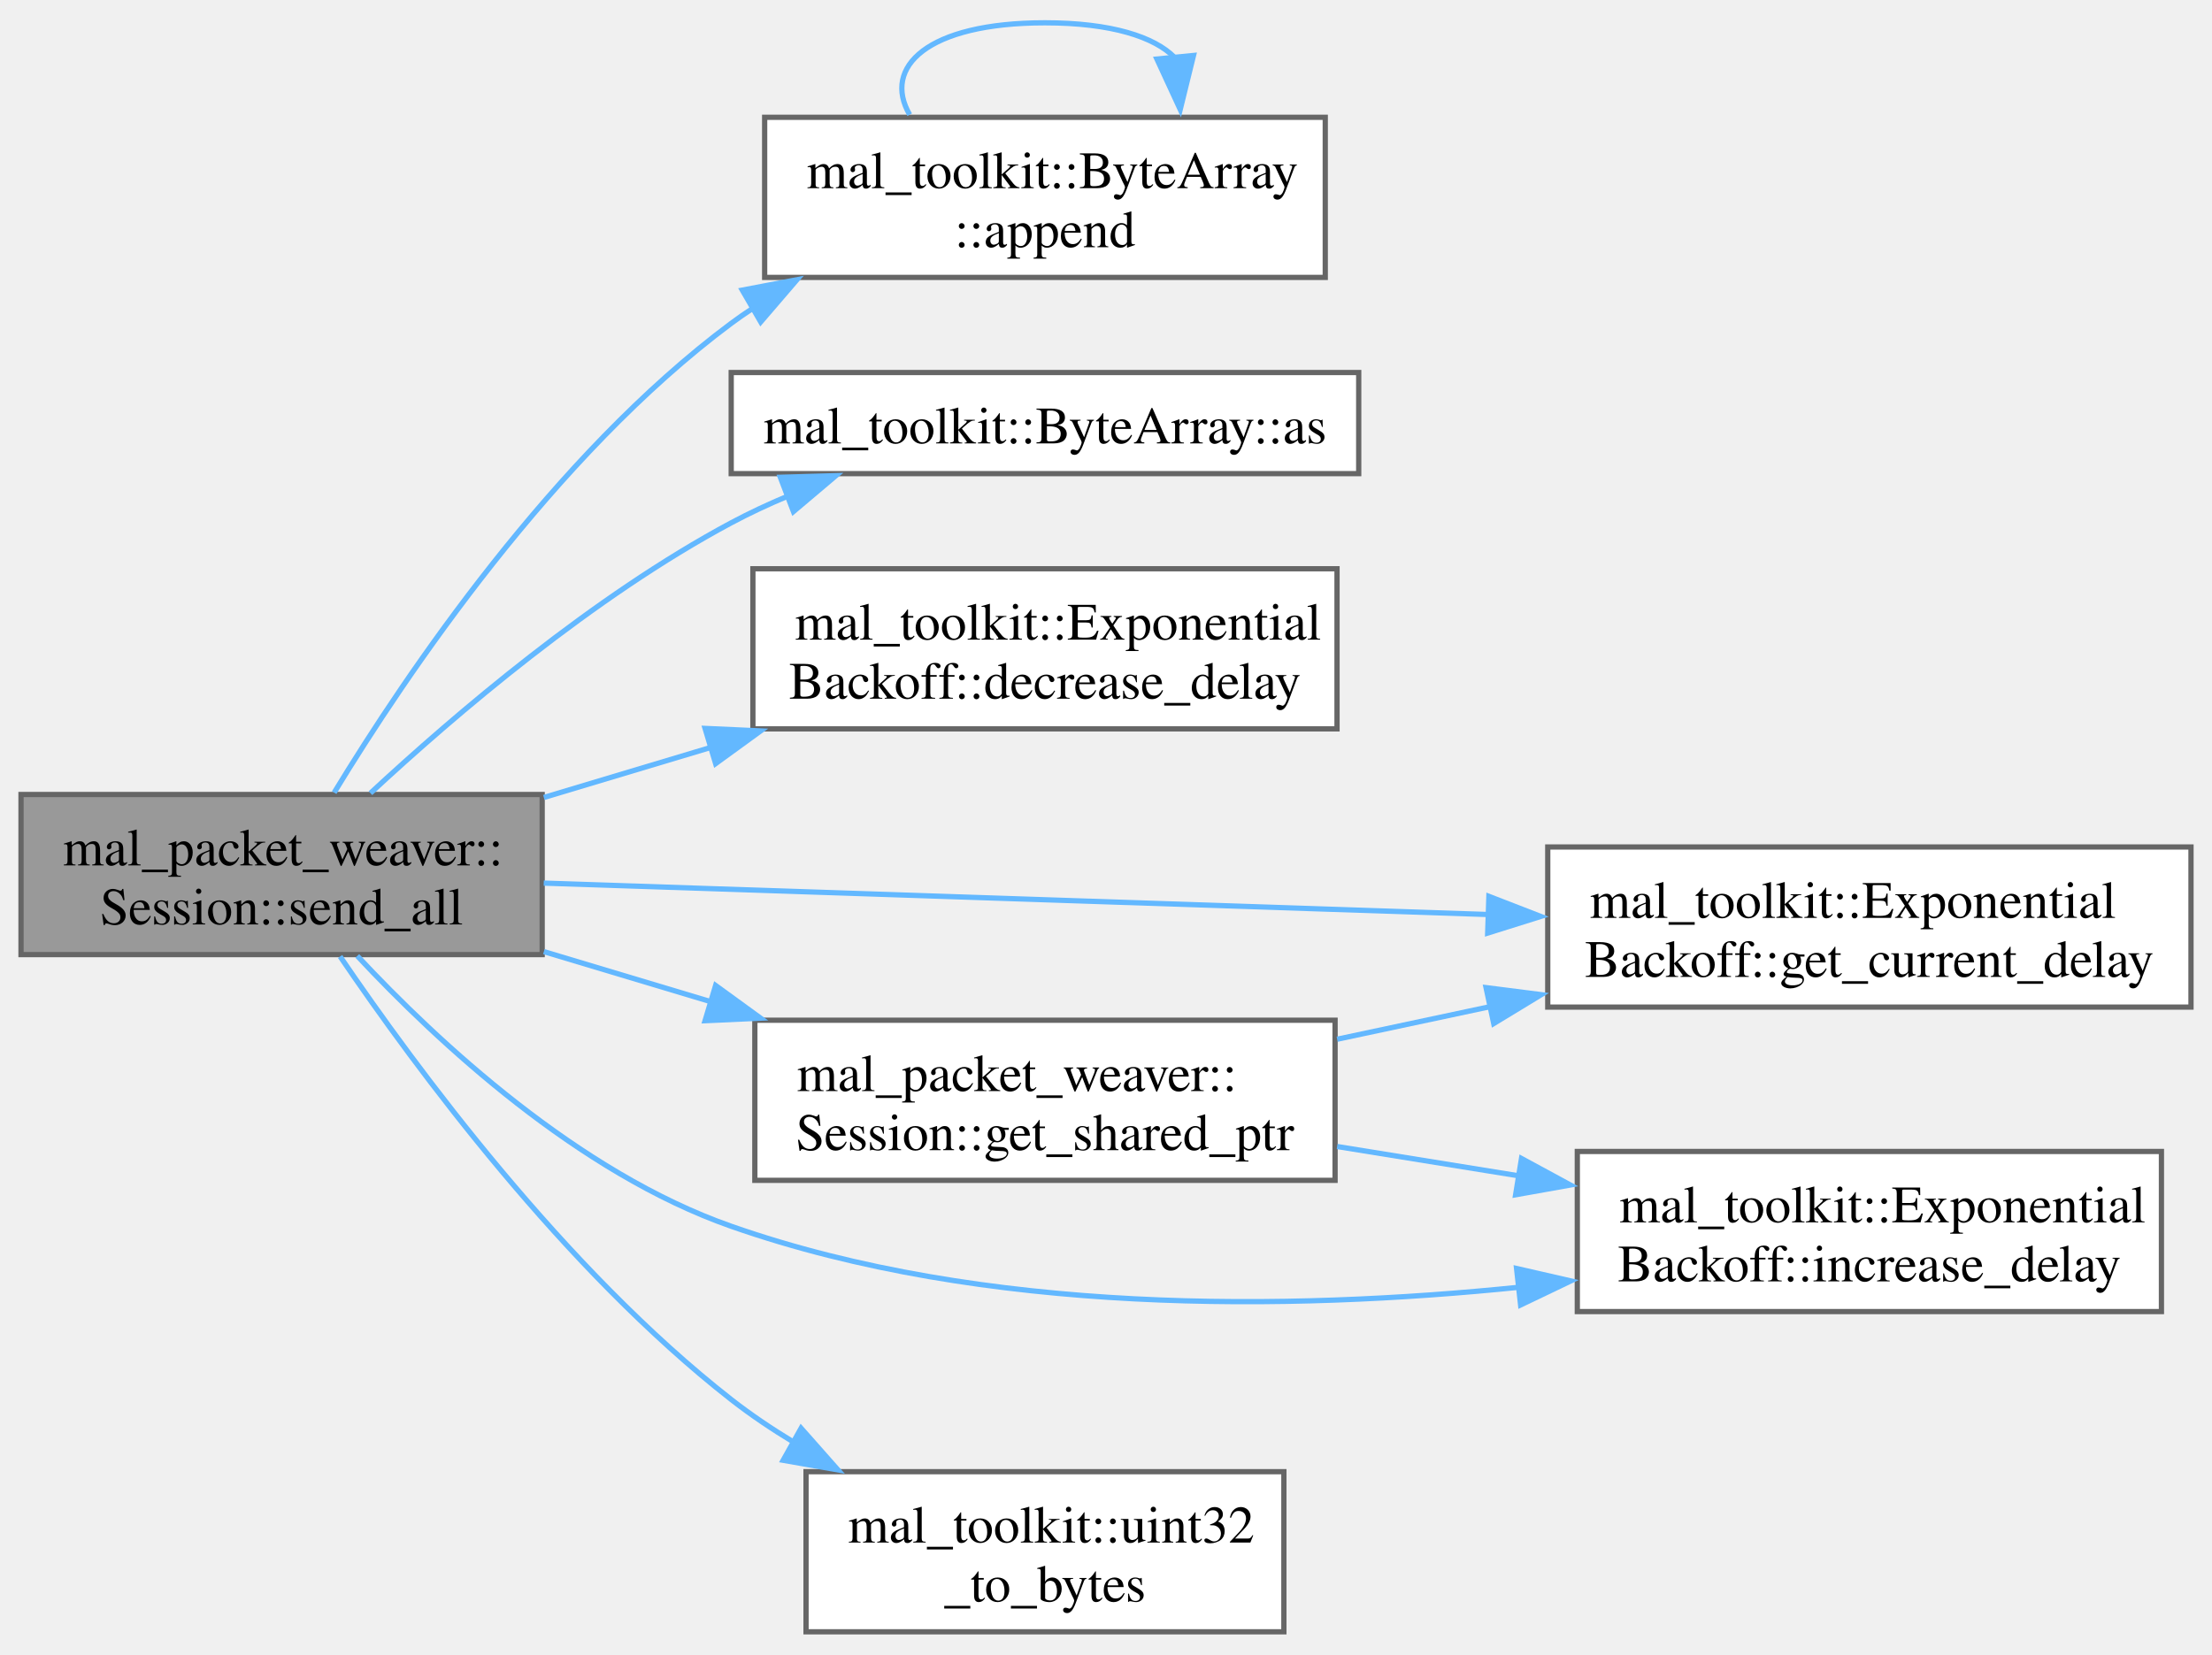
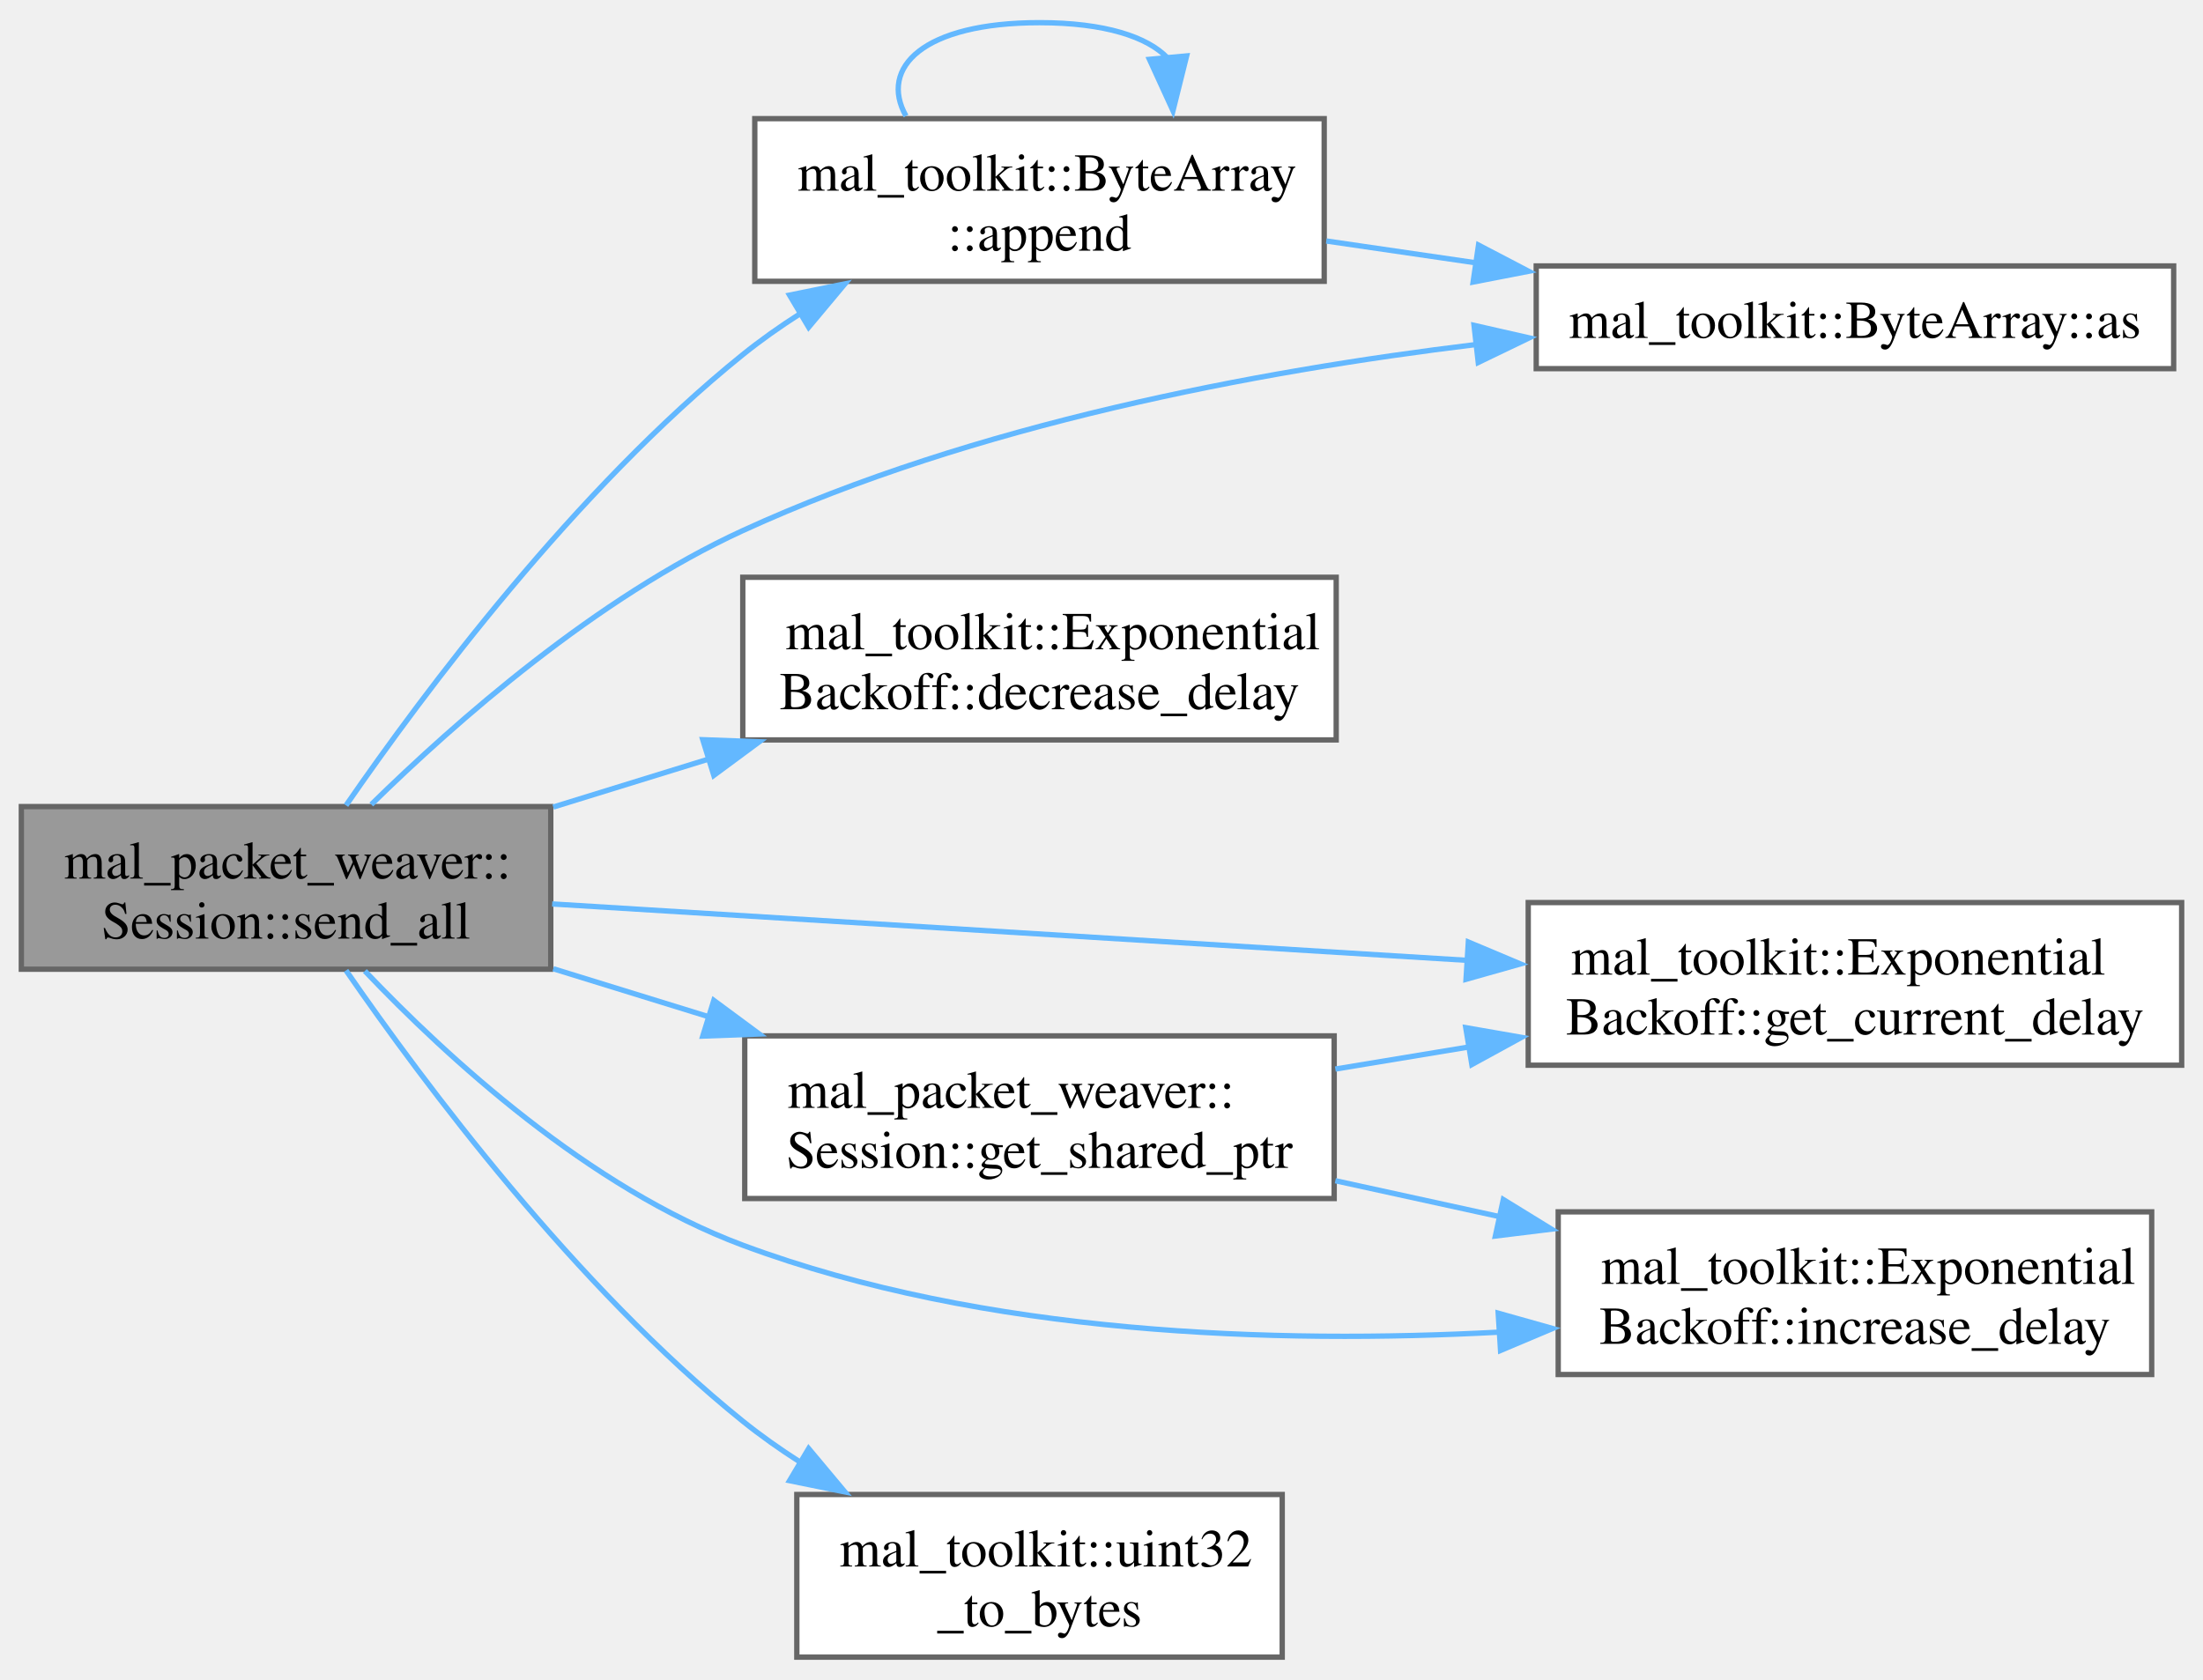
- <svg xmlns="http://www.w3.org/2000/svg" xmlns:xlink="http://www.w3.org/1999/xlink" width="421pt" height="315pt" viewBox="0.00 0.00 421.25 314.50">
+ <svg xmlns="http://www.w3.org/2000/svg" xmlns:xlink="http://www.w3.org/1999/xlink" width="413pt" height="315pt" viewBox="0.00 0.00 413.00 314.50">
  <g id="graph0" class="graph" transform="scale(1 1) rotate(0) translate(4 310.5)">
    <g id="Node000001" class="node">
      <g id="a_Node000001">
        <a xlink:title="Asynchronously sends all packets in the queue through the network.">
          <polygon fill="#999999" stroke="#666666" points="99.25,-159.5 0,-159.5 0,-129 99.25,-129 99.25,-159.5" />
          <text text-anchor="start" x="8" y="-146" font-family="Times,serif" font-size="10.00">mal_packet_weaver::</text>
          <text text-anchor="middle" x="49.62" y="-134.75" font-family="Times,serif" font-size="10.00">Session::send_all</text>
        </a>
      </g>
    </g>
    <g id="Node000002" class="node">
      <g id="a_Node000002">
        <a xlink:href="../../d8/d99/structmal__toolkit_1_1_byte_array.html#aa3d43592b3a16ad73860e290f28b9ce9" target="_top" xlink:title="Append multiple data sources to the byte array.">
-           <polygon fill="white" stroke="#666666" points="248.38,-288.5 141.62,-288.5 141.62,-258 248.38,-258 248.38,-288.5" />
-           <text text-anchor="start" x="149.62" y="-275" font-family="Times,serif" font-size="10.00">mal_toolkit::ByteArray</text>
-           <text text-anchor="middle" x="195" y="-263.75" font-family="Times,serif" font-size="10.00">::append</text>
+           <polygon fill="white" stroke="#666666" points="244.25,-288.5 137.5,-288.5 137.5,-258 244.25,-258 244.25,-288.5" />
+           <text text-anchor="start" x="145.5" y="-275" font-family="Times,serif" font-size="10.00">mal_toolkit::ByteArray</text>
+           <text text-anchor="middle" x="190.88" y="-263.75" font-family="Times,serif" font-size="10.00">::append</text>
        </a>
      </g>
    </g>
    <g id="edge1_Node000001_Node000002" class="edge">
      <g id="a_edge1_Node000001_Node000002">
        <a xlink:title=" ">
-           <path fill="none" stroke="#63b8ff" d="M59.64,-159.86C73.34,-182.39 101.45,-224.08 135.25,-249.25 136.55,-250.22 137.89,-251.15 139.27,-252.05" />
-           <polygon fill="#63b8ff" stroke="#63b8ff" points="137.36,-255.58 147.77,-257.56 140.87,-249.52 137.36,-255.58" />
+           <path fill="none" stroke="#63b8ff" d="M60.87,-159.73C75.45,-180.86 103.9,-218.99 135.25,-244.25 138.59,-246.94 142.21,-249.5 145.95,-251.89" />
+           <polygon fill="#63b8ff" stroke="#63b8ff" points="144.02,-255.41 154.4,-257.52 147.6,-249.39 144.02,-255.41" />
        </a>
      </g>
    </g>
    <g id="Node000003" class="node">
      <g id="a_Node000003">
        <a xlink:href="../../d8/d99/structmal__toolkit_1_1_byte_array.html#ab23437254557962a474e4ba7c5e25fe4" target="_top" xlink:title="Convert the ByteArray to a typed pointer.">
-           <polygon fill="white" stroke="#666666" points="254.75,-239.88 135.25,-239.88 135.25,-220.62 254.75,-220.62 254.75,-239.88" />
-           <text text-anchor="middle" x="195" y="-226.38" font-family="Times,serif" font-size="10.00">mal_toolkit::ByteArray::as</text>
+           <polygon fill="white" stroke="#666666" points="403.5,-260.88 284,-260.88 284,-241.62 403.5,-241.62 403.5,-260.88" />
+           <text text-anchor="middle" x="343.75" y="-247.38" font-family="Times,serif" font-size="10.00">mal_toolkit::ByteArray::as</text>
        </a>
      </g>
    </g>
-     <g id="edge3_Node000001_Node000003" class="edge">
-       <g id="a_edge3_Node000001_Node000003">
+     <g id="edge4_Node000001_Node000003" class="edge">
+       <g id="a_edge4_Node000001_Node000003">
        <a xlink:title=" ">
-           <path fill="none" stroke="#63b8ff" d="M66.55,-159.76C82.7,-174.75 108.98,-197.2 135.25,-211.25 138.71,-213.1 142.39,-214.82 146.15,-216.39" />
-           <polygon fill="#63b8ff" stroke="#63b8ff" points="144.6,-219.93 155.19,-220.23 147.1,-213.39 144.6,-219.93" />
+           <path fill="none" stroke="#63b8ff" d="M65.61,-159.89C81.43,-175.41 107.83,-198.67 135.25,-211.25 178.57,-231.12 231.35,-241.12 272.83,-246.16" />
+           <polygon fill="#63b8ff" stroke="#63b8ff" points="272.34,-249.74 282.67,-247.39 273.13,-242.78 272.34,-249.74" />
        </a>
      </g>
    </g>
    <g id="Node000004" class="node">
      <g id="a_Node000004">
        <a xlink:href="../../d1/da7/classmal__toolkit_1_1_exponential_backoff.html#aa83694a9b15273a1abbf95722b71fcca" target="_top" xlink:title="Decrease the backoff delay using divisor factor.">
-           <polygon fill="white" stroke="#666666" points="250.62,-202.5 139.38,-202.5 139.38,-172 250.62,-172 250.62,-202.5" />
-           <text text-anchor="start" x="147.38" y="-189" font-family="Times,serif" font-size="10.00">mal_toolkit::Exponential</text>
-           <text text-anchor="middle" x="195" y="-177.75" font-family="Times,serif" font-size="10.00">Backoff::decrease_delay</text>
+           <polygon fill="white" stroke="#666666" points="246.5,-202.5 135.25,-202.5 135.25,-172 246.5,-172 246.5,-202.5" />
+           <text text-anchor="start" x="143.25" y="-189" font-family="Times,serif" font-size="10.00">mal_toolkit::Exponential</text>
+           <text text-anchor="middle" x="190.88" y="-177.75" font-family="Times,serif" font-size="10.00">Backoff::decrease_delay</text>
        </a>
      </g>
    </g>
-     <g id="edge4_Node000001_Node000004" class="edge">
-       <g id="a_edge4_Node000001_Node000004">
+     <g id="edge5_Node000001_Node000004" class="edge">
+       <g id="a_edge5_Node000001_Node000004">
        <a xlink:title=" ">
-           <path fill="none" stroke="#63b8ff" d="M99.57,-158.93C109.79,-161.99 120.7,-165.27 131.34,-168.46" />
-           <polygon fill="#63b8ff" stroke="#63b8ff" points="130.27,-172.09 140.85,-171.61 132.28,-165.38 130.27,-172.09" />
+           <path fill="none" stroke="#63b8ff" d="M99.72,-159.41C109.15,-162.32 119.13,-165.4 128.89,-168.42" />
+           <polygon fill="#63b8ff" stroke="#63b8ff" points="127.75,-172.04 138.34,-171.65 129.82,-165.35 127.75,-172.04" />
        </a>
      </g>
    </g>
    <g id="Node000005" class="node">
      <g id="a_Node000005">
        <a xlink:href="../../d1/da7/classmal__toolkit_1_1_exponential_backoff.html#a161c6f3c2d6e611ec15e3c6511182ec8" target="_top" xlink:title="Get the current backoff delay.">
-           <polygon fill="white" stroke="#666666" points="413.25,-149.5 290.75,-149.5 290.75,-119 413.25,-119 413.25,-149.5" />
-           <text text-anchor="start" x="298.75" y="-136" font-family="Times,serif" font-size="10.00">mal_toolkit::Exponential</text>
-           <text text-anchor="middle" x="352" y="-124.75" font-family="Times,serif" font-size="10.00">Backoff::get_current_delay</text>
+           <polygon fill="white" stroke="#666666" points="405,-141.5 282.5,-141.5 282.5,-111 405,-111 405,-141.5" />
+           <text text-anchor="start" x="290.5" y="-128" font-family="Times,serif" font-size="10.00">mal_toolkit::Exponential</text>
+           <text text-anchor="middle" x="343.75" y="-116.75" font-family="Times,serif" font-size="10.00">Backoff::get_current_delay</text>
        </a>
      </g>
    </g>
-     <g id="edge5_Node000001_Node000005" class="edge">
-       <g id="a_edge5_Node000001_Node000005">
+     <g id="edge6_Node000001_Node000005" class="edge">
+       <g id="a_edge6_Node000001_Node000005">
        <a xlink:title=" ">
-           <path fill="none" stroke="#63b8ff" d="M99.55,-142.62C148.41,-140.99 224.03,-138.48 279.59,-136.63" />
-           <polygon fill="#63b8ff" stroke="#63b8ff" points="279.54,-140.1 289.42,-136.27 279.31,-133.1 279.54,-140.1" />
+           <path fill="none" stroke="#63b8ff" d="M99.52,-141.24C146.47,-138.34 217.95,-133.94 271.28,-130.65" />
+           <polygon fill="#63b8ff" stroke="#63b8ff" points="271.27,-134.1 281.03,-129.99 270.84,-127.11 271.27,-134.1" />
        </a>
      </g>
    </g>
    <g id="Node000006" class="node">
      <g id="a_Node000006">
        <a xlink:href="../../d8/d39/classmal__packet__weaver_1_1_session.html#a44aae33be31d6dd7db9feb4142b3239e" target="_top" xlink:title="Retrieves a shared pointer to the current session.">
-           <polygon fill="white" stroke="#666666" points="250.25,-116.5 139.75,-116.5 139.75,-86 250.25,-86 250.25,-116.5" />
-           <text text-anchor="start" x="147.75" y="-103" font-family="Times,serif" font-size="10.00">mal_packet_weaver::</text>
-           <text text-anchor="middle" x="195" y="-91.75" font-family="Times,serif" font-size="10.00">Session::get_shared_ptr</text>
+           <polygon fill="white" stroke="#666666" points="246.12,-116.5 135.62,-116.5 135.62,-86 246.12,-86 246.12,-116.5" />
+           <text text-anchor="start" x="143.62" y="-103" font-family="Times,serif" font-size="10.00">mal_packet_weaver::</text>
+           <text text-anchor="middle" x="190.88" y="-91.75" font-family="Times,serif" font-size="10.00">Session::get_shared_ptr</text>
        </a>
      </g>
    </g>
-     <g id="edge6_Node000001_Node000006" class="edge">
-       <g id="a_edge6_Node000001_Node000006">
+     <g id="edge7_Node000001_Node000006" class="edge">
+       <g id="a_edge7_Node000001_Node000006">
        <a xlink:title=" ">
-           <path fill="none" stroke="#63b8ff" d="M99.57,-129.57C109.79,-126.51 120.7,-123.23 131.34,-120.04" />
-           <polygon fill="#63b8ff" stroke="#63b8ff" points="132.28,-123.12 140.85,-116.89 130.27,-116.41 132.28,-123.12" />
+           <path fill="none" stroke="#63b8ff" d="M99.72,-129.09C109.15,-126.18 119.13,-123.1 128.89,-120.08" />
+           <polygon fill="#63b8ff" stroke="#63b8ff" points="129.82,-123.15 138.34,-116.85 127.75,-116.46 129.82,-123.15" />
        </a>
      </g>
    </g>
    <g id="Node000007" class="node">
      <g id="a_Node000007">
        <a xlink:href="../../d1/da7/classmal__toolkit_1_1_exponential_backoff.html#ad9374a1e0241fcbae8c9fa4d7c3175f8" target="_top" xlink:title="Increase the backoff delay using exponential factor.">
-           <polygon fill="white" stroke="#666666" points="407.62,-91.5 296.38,-91.5 296.38,-61 407.62,-61 407.62,-91.5" />
-           <text text-anchor="start" x="304.38" y="-78" font-family="Times,serif" font-size="10.00">mal_toolkit::Exponential</text>
-           <text text-anchor="middle" x="352" y="-66.75" font-family="Times,serif" font-size="10.00">Backoff::increase_delay</text>
+           <polygon fill="white" stroke="#666666" points="399.38,-83.5 288.12,-83.5 288.12,-53 399.38,-53 399.38,-83.5" />
+           <text text-anchor="start" x="296.12" y="-70" font-family="Times,serif" font-size="10.00">mal_toolkit::Exponential</text>
+           <text text-anchor="middle" x="343.75" y="-58.75" font-family="Times,serif" font-size="10.00">Backoff::increase_delay</text>
        </a>
      </g>
    </g>
-     <g id="edge9_Node000001_Node000007" class="edge">
-       <g id="a_edge9_Node000001_Node000007">
+     <g id="edge10_Node000001_Node000007" class="edge">
+       <g id="a_edge10_Node000001_Node000007">
        <a xlink:title=" ">
-           <path fill="none" stroke="#63b8ff" d="M64.04,-128.75C79.35,-112.35 106.07,-87.48 135.25,-77.25 183.48,-60.34 241.58,-61.17 285.34,-65.64" />
-           <polygon fill="#63b8ff" stroke="#63b8ff" points="284.81,-69.21 295.14,-66.84 285.58,-62.26 284.81,-69.21" />
+           <path fill="none" stroke="#63b8ff" d="M64.4,-128.67C79.82,-112.46 106.45,-87.98 135.25,-77.25 180.54,-60.38 235.28,-58.71 277.16,-60.95" />
+           <polygon fill="#63b8ff" stroke="#63b8ff" points="276.87,-64.5 287.07,-61.63 277.31,-57.51 276.87,-64.5" />
        </a>
      </g>
    </g>
    <g id="Node000008" class="node">
      <g id="a_Node000008">
        <a xlink:href="../../df/df5/namespacemal__toolkit.html#a205f8d4452e595ed3943f0d083c6033f" target="_top" xlink:title="Convert a uint32_t value to a ByteArray using little-endian byte order.">
-           <polygon fill="white" stroke="#666666" points="240.5,-30.5 149.5,-30.5 149.5,0 240.5,0 240.5,-30.5" />
-           <text text-anchor="start" x="157.5" y="-17" font-family="Times,serif" font-size="10.00">mal_toolkit::uint32</text>
-           <text text-anchor="middle" x="195" y="-5.75" font-family="Times,serif" font-size="10.00">_to_bytes</text>
+           <polygon fill="white" stroke="#666666" points="236.38,-30.5 145.38,-30.5 145.38,0 236.38,0 236.38,-30.5" />
+           <text text-anchor="start" x="153.38" y="-17" font-family="Times,serif" font-size="10.00">mal_toolkit::uint32</text>
+           <text text-anchor="middle" x="190.88" y="-5.75" font-family="Times,serif" font-size="10.00">_to_bytes</text>
        </a>
      </g>
    </g>
-     <g id="edge10_Node000001_Node000008" class="edge">
-       <g id="a_edge10_Node000001_Node000008">
+     <g id="edge11_Node000001_Node000008" class="edge">
+       <g id="a_edge11_Node000001_Node000008">
        <a xlink:title=" ">
-           <path fill="none" stroke="#63b8ff" d="M60.77,-128.64C75.22,-107.36 103.54,-69.04 135.25,-44.25 138.98,-41.33 143.05,-38.6 147.25,-36.06" />
-           <polygon fill="#63b8ff" stroke="#63b8ff" points="148.56,-38.78 155.58,-30.84 145.14,-32.67 148.56,-38.78" />
+           <path fill="none" stroke="#63b8ff" d="M60.87,-128.77C75.45,-107.64 103.9,-69.51 135.25,-44.25 138.59,-41.56 142.21,-39 145.95,-36.61" />
+           <polygon fill="#63b8ff" stroke="#63b8ff" points="147.6,-39.11 154.4,-30.98 144.02,-33.09 147.6,-39.11" />
        </a>
      </g>
    </g>
    <g id="edge2_Node000002_Node000002" class="edge">
      <g id="a_edge2_Node000002_Node000002">
        <a xlink:title=" ">
-           <path fill="none" stroke="#63b8ff" d="M169.24,-288.99C163.98,-298.06 172.57,-306.5 195,-306.5 207.62,-306.5 215.85,-303.83 219.71,-299.88" />
-           <polygon fill="#63b8ff" stroke="#63b8ff" points="223.29,-300.28 220.76,-289.99 216.32,-299.6 223.29,-300.28" />
+           <path fill="none" stroke="#63b8ff" d="M165.85,-288.99C160.74,-298.06 169.08,-306.5 190.88,-306.5 203.13,-306.5 211.14,-303.83 214.88,-299.88" />
+           <polygon fill="#63b8ff" stroke="#63b8ff" points="218.46,-300.27 215.9,-289.99 211.49,-299.62 218.46,-300.27" />
        </a>
      </g>
    </g>
-     <g id="edge7_Node000006_Node000005" class="edge">
-       <g id="a_edge7_Node000006_Node000005">
+     <g id="edge3_Node000002_Node000003" class="edge">
+       <g id="a_edge3_Node000002_Node000003">
        <a xlink:title=" ">
-           <path fill="none" stroke="#63b8ff" d="M250.65,-112.88C260.12,-114.9 270.09,-117.02 279.93,-119.12" />
-           <polygon fill="#63b8ff" stroke="#63b8ff" points="279,-122.71 289.51,-121.37 280.46,-115.87 279,-122.71" />
+           <path fill="none" stroke="#63b8ff" d="M244.64,-265.56C253.78,-264.22 263.41,-262.82 272.92,-261.43" />
+           <polygon fill="#63b8ff" stroke="#63b8ff" points="273.18,-264.79 282.57,-259.88 272.17,-257.86 273.18,-264.79" />
        </a>
      </g>
    </g>
-     <g id="edge8_Node000006_Node000007" class="edge">
-       <g id="a_edge8_Node000006_Node000007">
+     <g id="edge8_Node000006_Node000005" class="edge">
+       <g id="a_edge8_Node000006_Node000005">
        <a xlink:title=" ">
-           <path fill="none" stroke="#63b8ff" d="M250.65,-92.44C261.92,-90.62 273.91,-88.68 285.53,-86.81" />
-           <polygon fill="#63b8ff" stroke="#63b8ff" points="285.75,-90.16 295.06,-85.11 284.63,-83.25 285.75,-90.16" />
+           <path fill="none" stroke="#63b8ff" d="M246.34,-110.28C254.53,-111.63 263.08,-113.05 271.56,-114.45" />
+           <polygon fill="#63b8ff" stroke="#63b8ff" points="270.79,-118.04 281.23,-116.22 271.93,-111.13 270.79,-118.04" />
+         </a>
+       </g>
+     </g>
+     <g id="edge9_Node000006_Node000007" class="edge">
+       <g id="a_edge9_Node000006_Node000007">
+         <a xlink:title=" ">
+           <path fill="none" stroke="#63b8ff" d="M246.34,-89.34C256.37,-87.14 266.93,-84.83 277.24,-82.58" />
+           <polygon fill="#63b8ff" stroke="#63b8ff" points="277.83,-85.81 286.85,-80.26 276.34,-78.97 277.83,-85.81" />
        </a>
      </g>
    </g>
  </g>
</svg>
